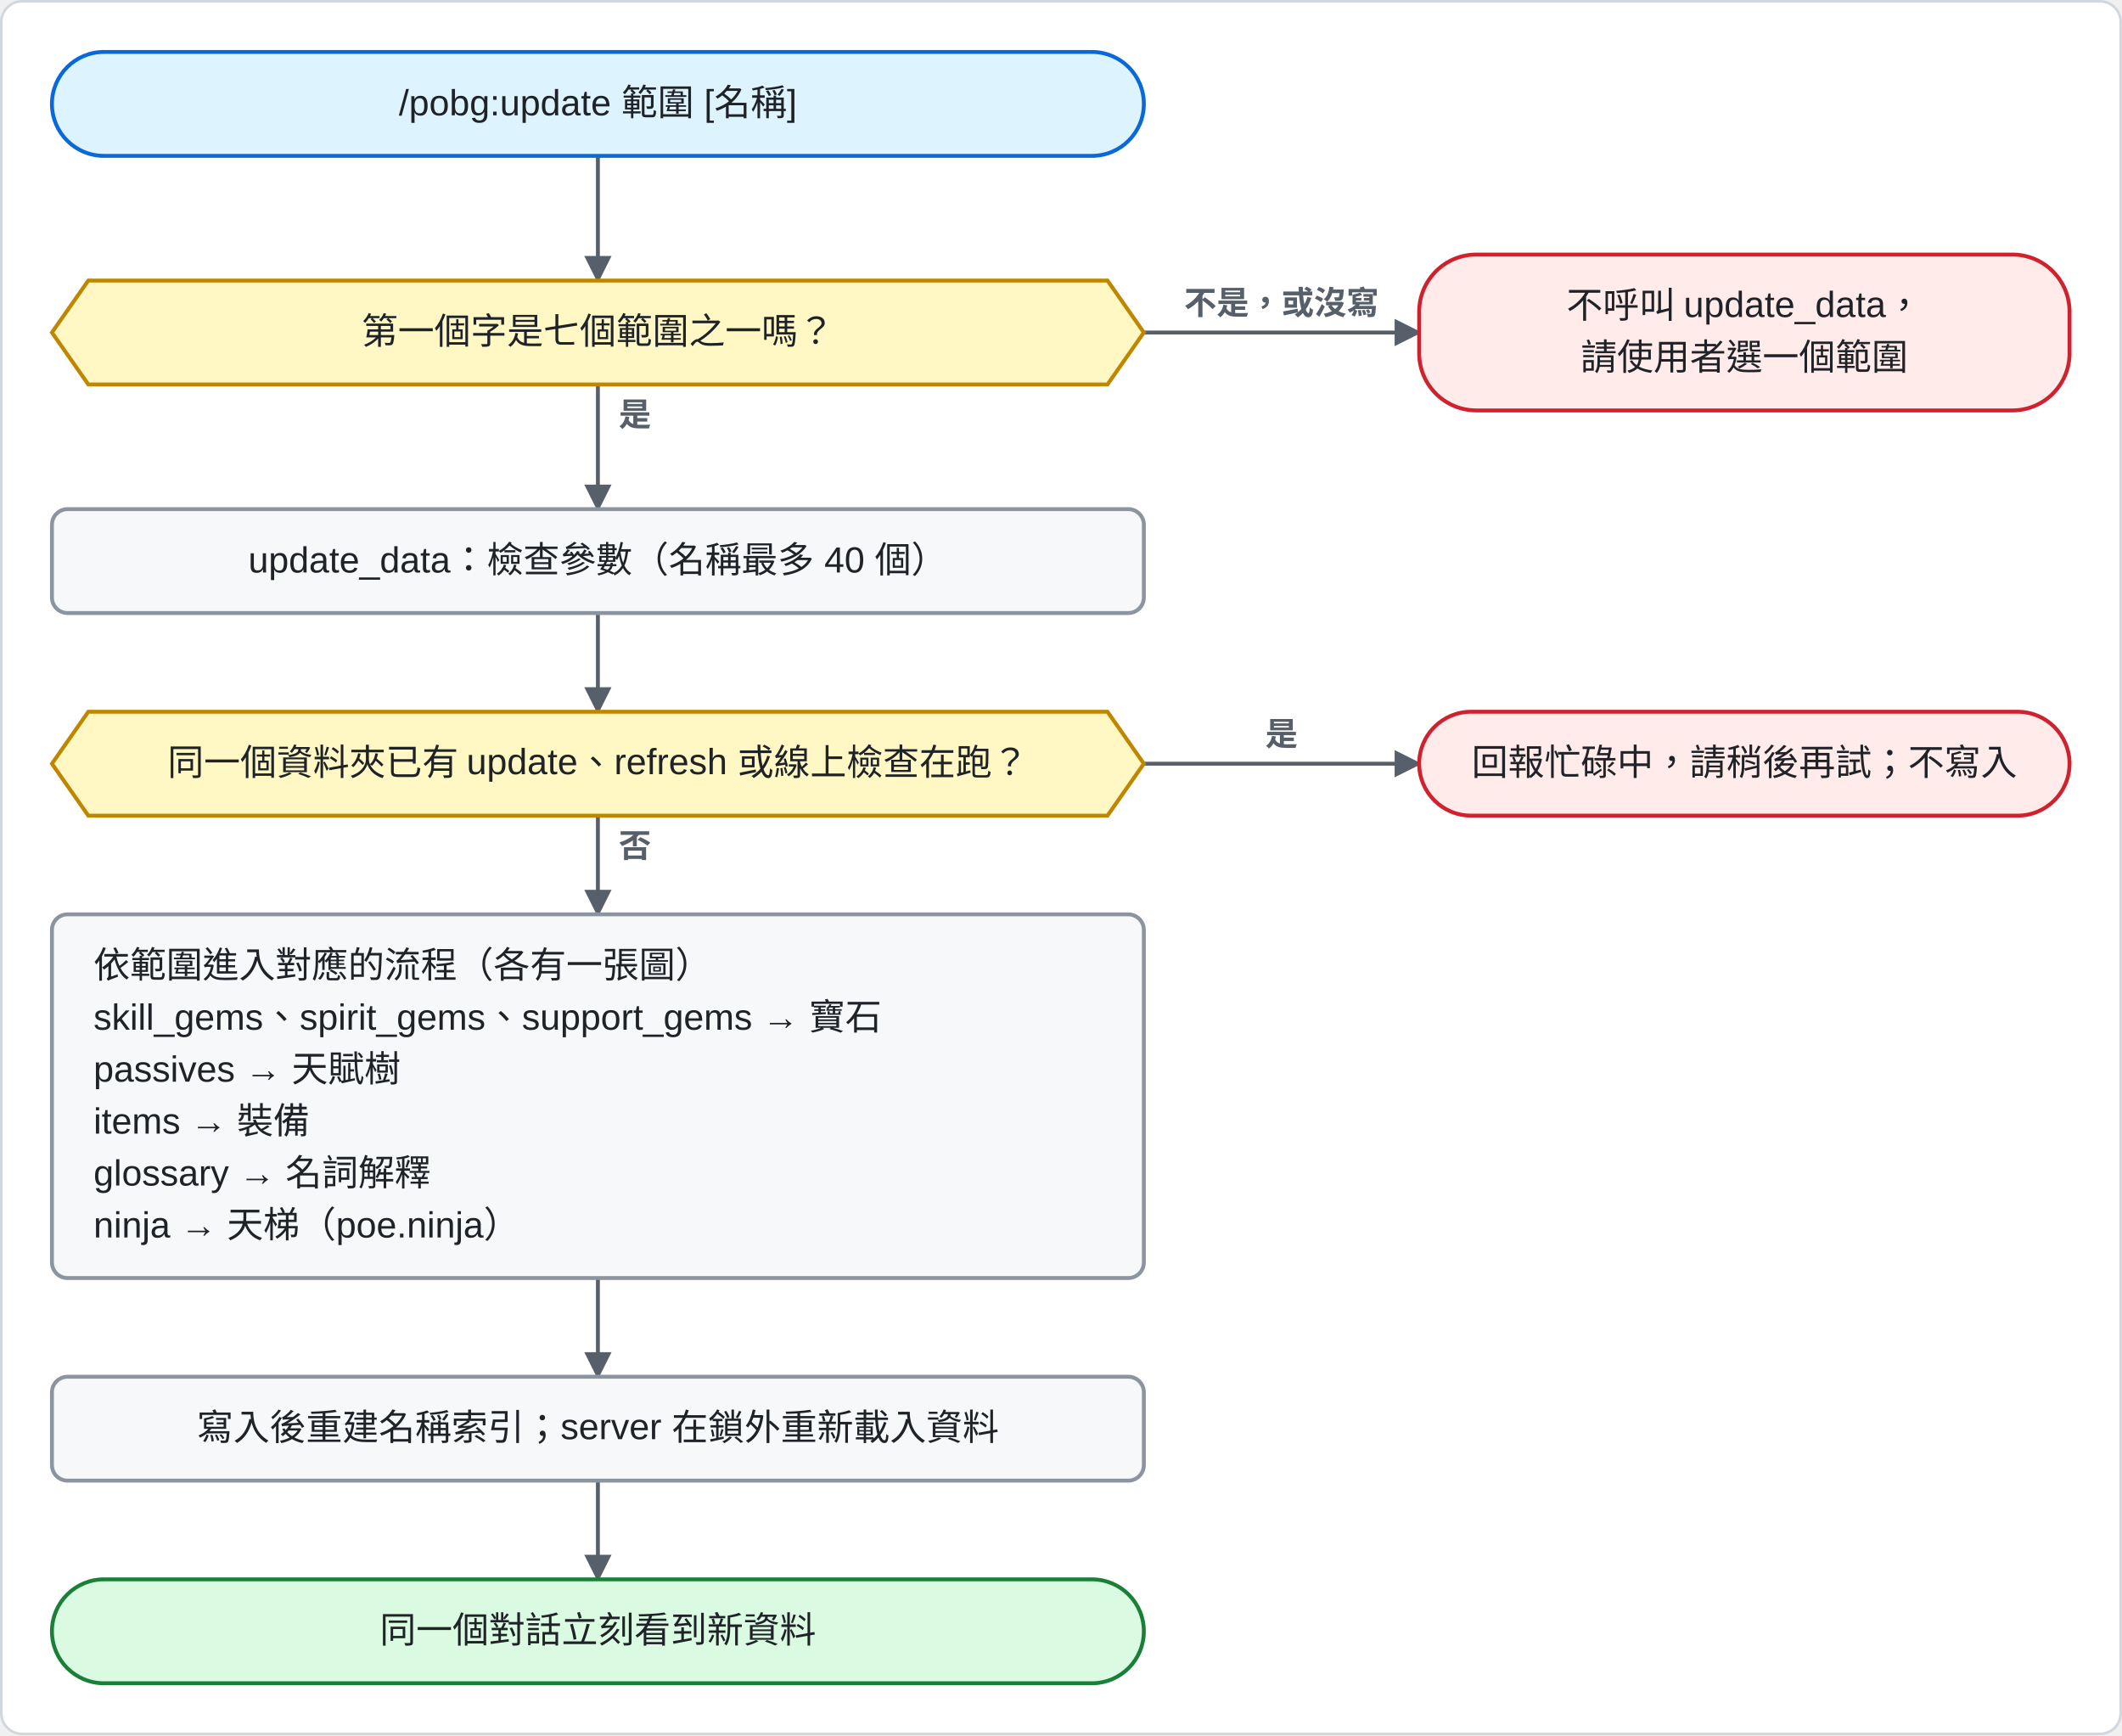
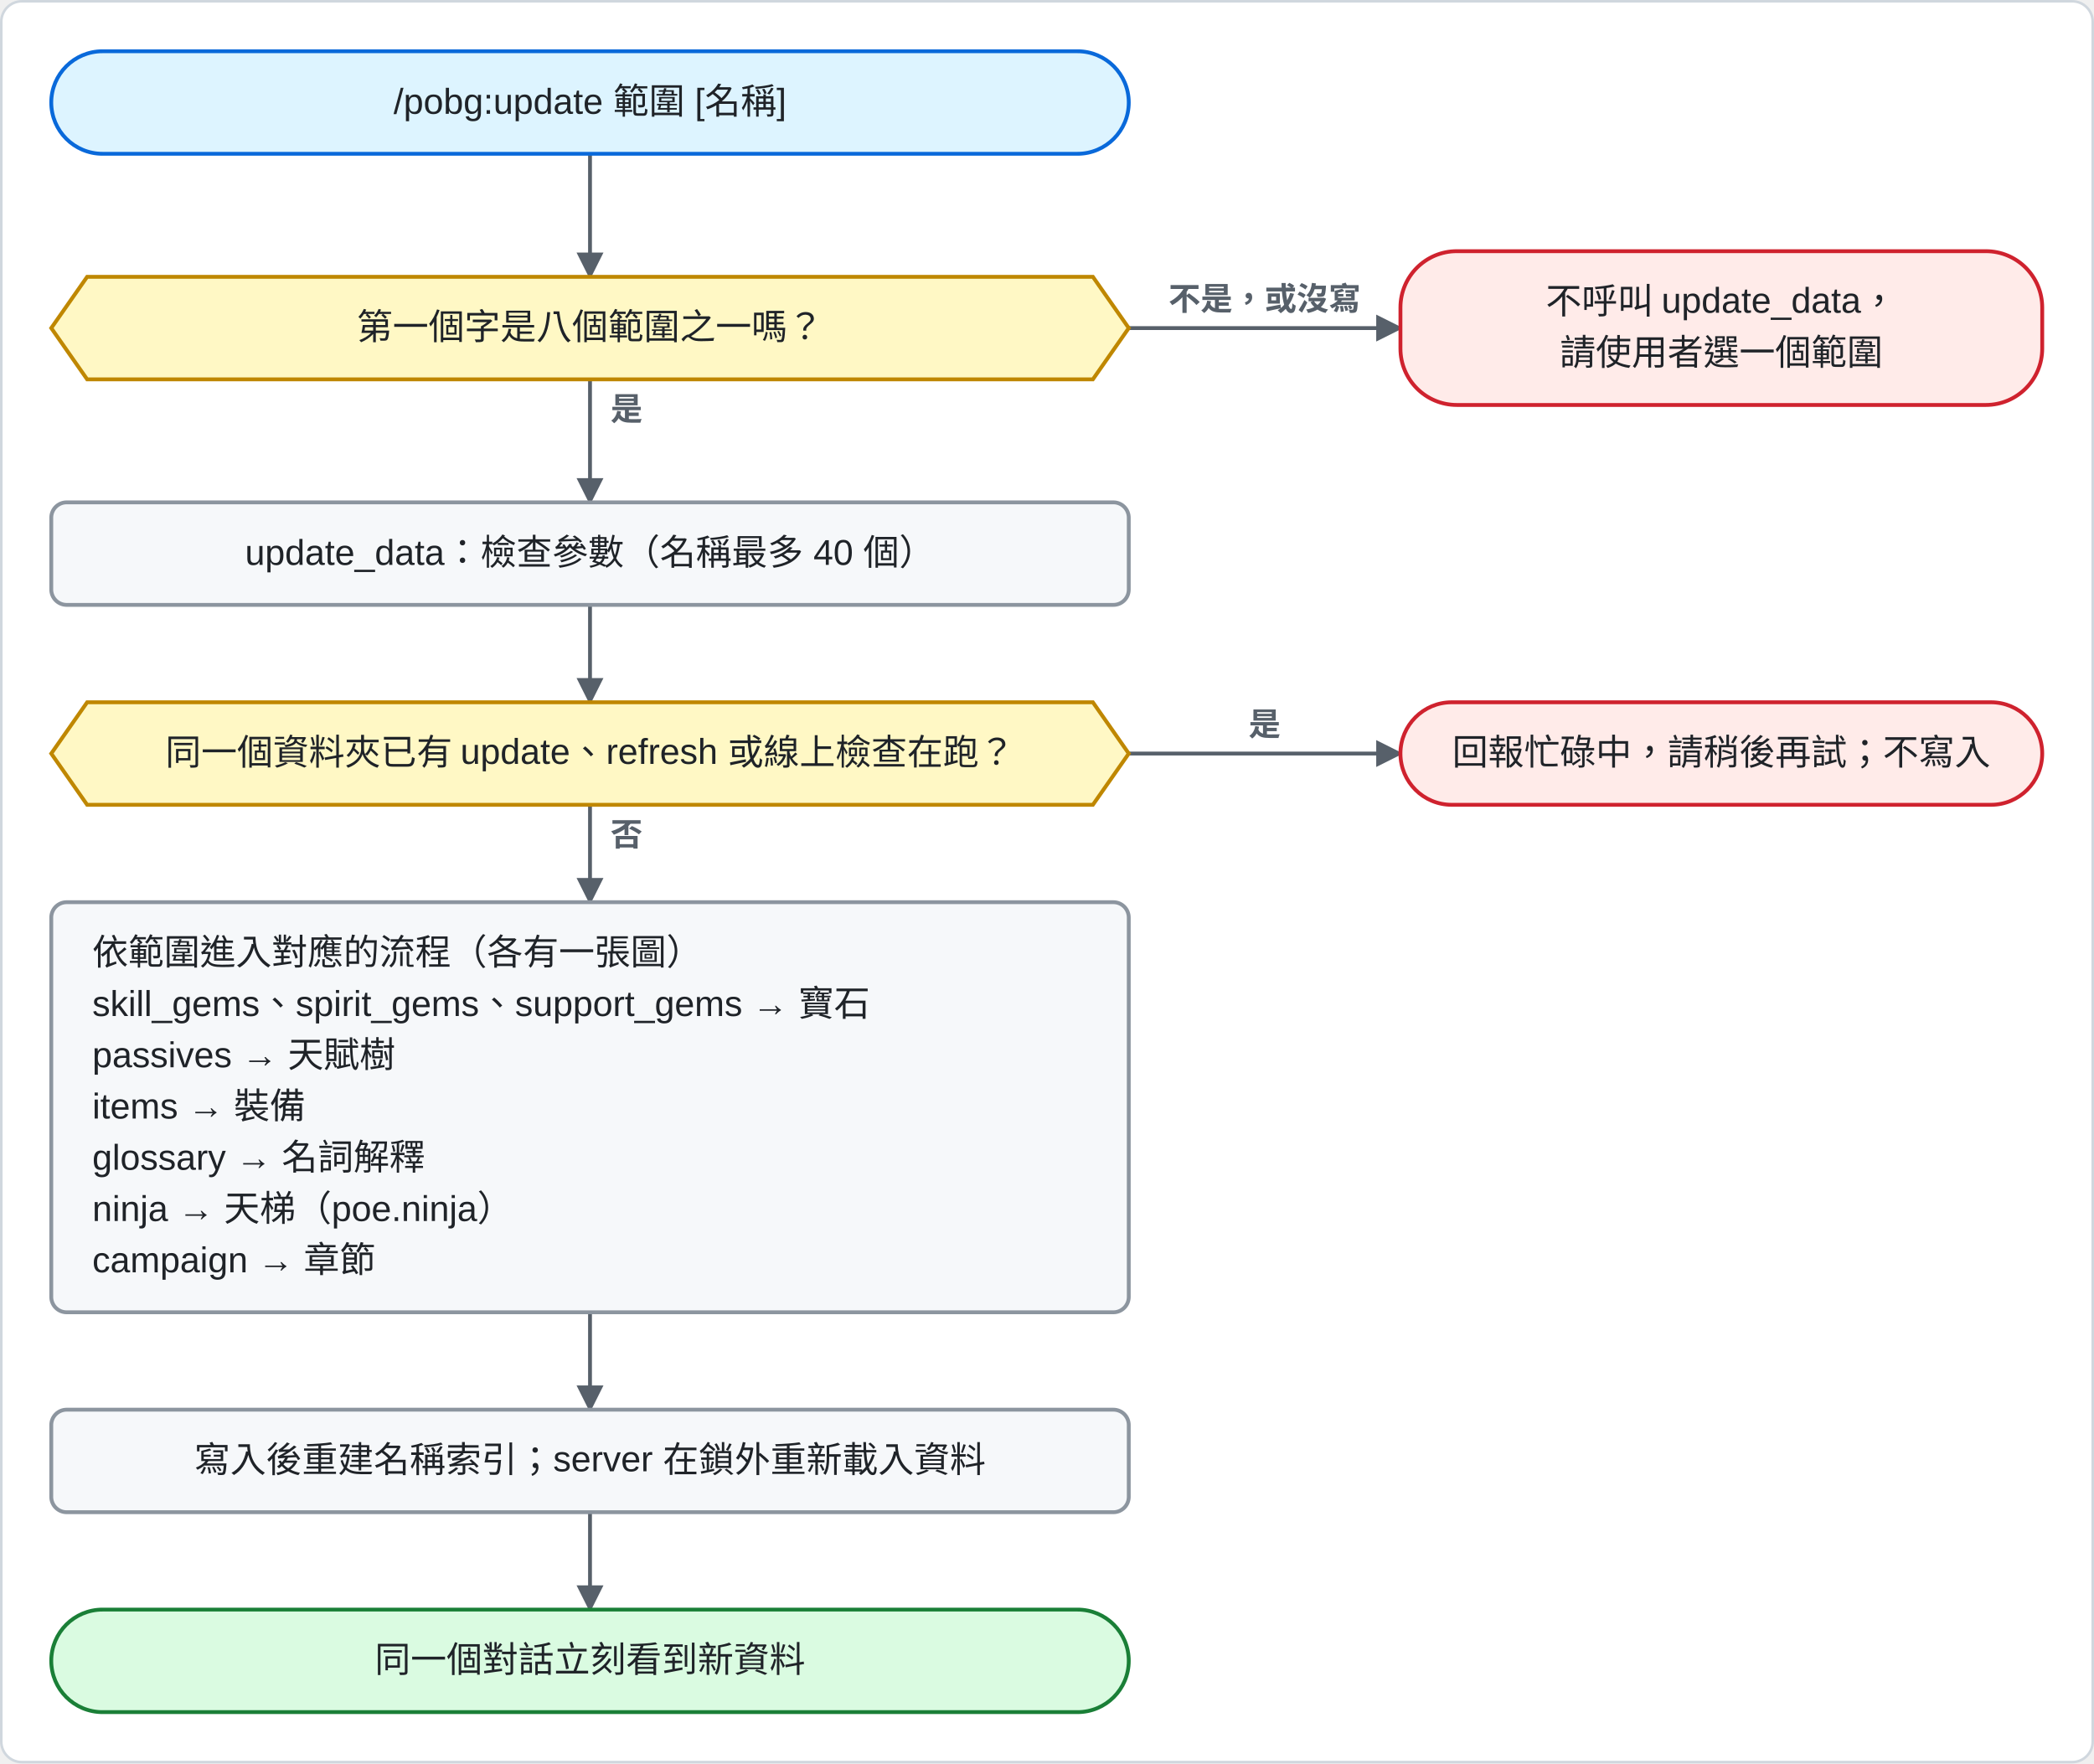
- <svg xmlns="http://www.w3.org/2000/svg" width="817" height="668" viewBox="0 0 817 668" font-family="&quot;Segoe UI&quot;, &quot;Helvetica Neue&quot;, Arial, &quot;Microsoft JhengHei&quot;, &quot;PingFang TC&quot;, &quot;Noto Sans TC&quot;, &quot;Noto Sans CJK TC&quot;, sans-serif" font-size="14" fill="#1f2328">
+ <svg xmlns="http://www.w3.org/2000/svg" width="817" height="688" viewBox="0 0 817 688" font-family="&quot;Segoe UI&quot;, &quot;Helvetica Neue&quot;, Arial, &quot;Microsoft JhengHei&quot;, &quot;PingFang TC&quot;, &quot;Noto Sans TC&quot;, &quot;Noto Sans CJK TC&quot;, sans-serif" font-size="14" fill="#1f2328">
  <defs>
    <marker id="arrow" viewBox="0 0 10 10" refX="9" refY="5" markerWidth="7" markerHeight="7" orient="auto-start-reverse">
      <path d="M0,0 L10,5 L0,10 z" fill="#57606a" />
    </marker>
  </defs>
-   <rect x="0.5" y="0.5" width="816" height="667" rx="8" fill="#ffffff" stroke="#d0d7de" />
+   <rect x="0.5" y="0.5" width="816" height="687" rx="8" fill="#ffffff" stroke="#d0d7de" />
  <polyline points="230.2,60.0 230.2,108.0" fill="none" stroke="#57606a" stroke-width="1.5" stroke-linejoin="round" marker-end="url(#arrow)" />
  <polyline points="440.4,128.0 546.4,128.0" fill="none" stroke="#57606a" stroke-width="1.5" stroke-linejoin="round" marker-end="url(#arrow)" />
  <polyline points="230.2,148.0 230.2,196.0" fill="none" stroke="#57606a" stroke-width="1.5" stroke-linejoin="round" marker-end="url(#arrow)" />
  <polyline points="230.2,236.0 230.2,274.0" fill="none" stroke="#57606a" stroke-width="1.5" stroke-linejoin="round" marker-end="url(#arrow)" />
  <polyline points="440.4,294.0 546.4,294.0" fill="none" stroke="#57606a" stroke-width="1.5" stroke-linejoin="round" marker-end="url(#arrow)" />
  <polyline points="230.2,314.0 230.2,352.0" fill="none" stroke="#57606a" stroke-width="1.5" stroke-linejoin="round" marker-end="url(#arrow)" />
-   <polyline points="230.2,492.0 230.2,530.0" fill="none" stroke="#57606a" stroke-width="1.5" stroke-linejoin="round" marker-end="url(#arrow)" />
-   <polyline points="230.2,570.0 230.2,608.0" fill="none" stroke="#57606a" stroke-width="1.5" stroke-linejoin="round" marker-end="url(#arrow)" />
+   <polyline points="230.2,512.0 230.2,550.0" fill="none" stroke="#57606a" stroke-width="1.5" stroke-linejoin="round" marker-end="url(#arrow)" />
+   <polyline points="230.2,590.0 230.2,628.0" fill="none" stroke="#57606a" stroke-width="1.5" stroke-linejoin="round" marker-end="url(#arrow)" />
  <rect x="20.0" y="20.0" width="420.4" height="40.0" rx="20.0" fill="#ddf4ff" stroke="#0969da" stroke-width="1.5" />
  <text x="230.2" y="44.4" text-anchor="middle">/pobg:update 範圍 [名稱]</text>
  <polygon points="34.0,108.0 426.4,108.0 440.4,128.0 426.4,148.0 34.0,148.0 20.0,128.0" fill="#fff8c5" stroke="#bf8700" stroke-width="1.5" />
-   <text x="230.2" y="132.4" text-anchor="middle">第一個字是七個範圍之一嗎？</text>
+   <text x="230.2" y="132.4" text-anchor="middle">第一個字是八個範圍之一嗎？</text>
  <rect x="546.4" y="98.0" width="250.4" height="60.0" rx="22.0" fill="#ffebe9" stroke="#cf222e" stroke-width="1.5" />
  <text x="671.6" y="122.4" text-anchor="middle">不呼叫 update_data，</text>
  <text x="671.6" y="142.4" text-anchor="middle">請使用者選一個範圍</text>
  <rect x="20.0" y="196.0" width="420.4" height="40.0" rx="6.0" fill="#f6f8fa" stroke="#8c959f" stroke-width="1.5" />
  <text x="230.2" y="220.4" text-anchor="middle">update_data：檢查參數（名稱最多 40 個）</text>
  <polygon points="34.0,274.0 426.4,274.0 440.4,294.0 426.4,314.0 34.0,314.0 20.0,294.0" fill="#fff8c5" stroke="#bf8700" stroke-width="1.5" />
  <text x="230.2" y="298.4" text-anchor="middle">同一個資料夾已有 update、refresh 或線上檢查在跑？</text>
  <rect x="546.4" y="274.0" width="250.4" height="40.0" rx="20.0" fill="#ffebe9" stroke="#cf222e" stroke-width="1.5" />
  <text x="671.6" y="298.4" text-anchor="middle">回報忙碌中，請稍後再試；不寫入</text>
-   <rect x="20.0" y="352.0" width="420.4" height="140.0" rx="6.0" fill="#f6f8fa" stroke="#8c959f" stroke-width="1.5" />
+   <rect x="20.0" y="352.0" width="420.4" height="160.0" rx="6.0" fill="#f6f8fa" stroke="#8c959f" stroke-width="1.5" />
  <text x="36.0" y="376.4" text-anchor="start">依範圍進入對應的流程（各有一張圖）</text>
  <text x="36.0" y="396.4" text-anchor="start">skill_gems、spirit_gems、support_gems → 寶石</text>
  <text x="36.0" y="416.4" text-anchor="start">passives → 天賦樹</text>
  <text x="36.0" y="436.4" text-anchor="start">items → 裝備</text>
  <text x="36.0" y="456.4" text-anchor="start">glossary → 名詞解釋</text>
  <text x="36.0" y="476.4" text-anchor="start">ninja → 天梯（poe.ninja）</text>
-   <rect x="20.0" y="530.0" width="420.4" height="40.0" rx="6.0" fill="#f6f8fa" stroke="#8c959f" stroke-width="1.5" />
-   <text x="230.2" y="554.4" text-anchor="middle">寫入後重建名稱索引；server 在鎖外重新載入資料</text>
-   <rect x="20.0" y="608.0" width="420.4" height="40.0" rx="20.0" fill="#dafbe1" stroke="#1a7f37" stroke-width="1.5" />
-   <text x="230.2" y="632.4" text-anchor="middle">同一個對話立刻看到新資料</text>
+   <text x="36.0" y="496.4" text-anchor="start">campaign → 章節</text>
+   <rect x="20.0" y="550.0" width="420.4" height="40.0" rx="6.0" fill="#f6f8fa" stroke="#8c959f" stroke-width="1.5" />
+   <text x="230.2" y="574.4" text-anchor="middle">寫入後重建名稱索引；server 在鎖外重新載入資料</text>
+   <rect x="20.0" y="628.0" width="420.4" height="40.0" rx="20.0" fill="#dafbe1" stroke="#1a7f37" stroke-width="1.5" />
+   <text x="230.2" y="652.4" text-anchor="middle">同一個對話立刻看到新資料</text>
  <text x="493.4" y="121.0" text-anchor="middle" font-size="12.5" font-weight="600" fill="#57606a" stroke="#ffffff" stroke-width="4" stroke-linejoin="round" paint-order="stroke">不是，或沒寫</text>
  <text x="238.2" y="164.0" text-anchor="start" font-size="12.5" font-weight="600" fill="#57606a" stroke="#ffffff" stroke-width="4" stroke-linejoin="round" paint-order="stroke">是</text>
  <text x="493.4" y="287.0" text-anchor="middle" font-size="12.5" font-weight="600" fill="#57606a" stroke="#ffffff" stroke-width="4" stroke-linejoin="round" paint-order="stroke">是</text>
  <text x="238.2" y="330.0" text-anchor="start" font-size="12.5" font-weight="600" fill="#57606a" stroke="#ffffff" stroke-width="4" stroke-linejoin="round" paint-order="stroke">否</text>
</svg>
